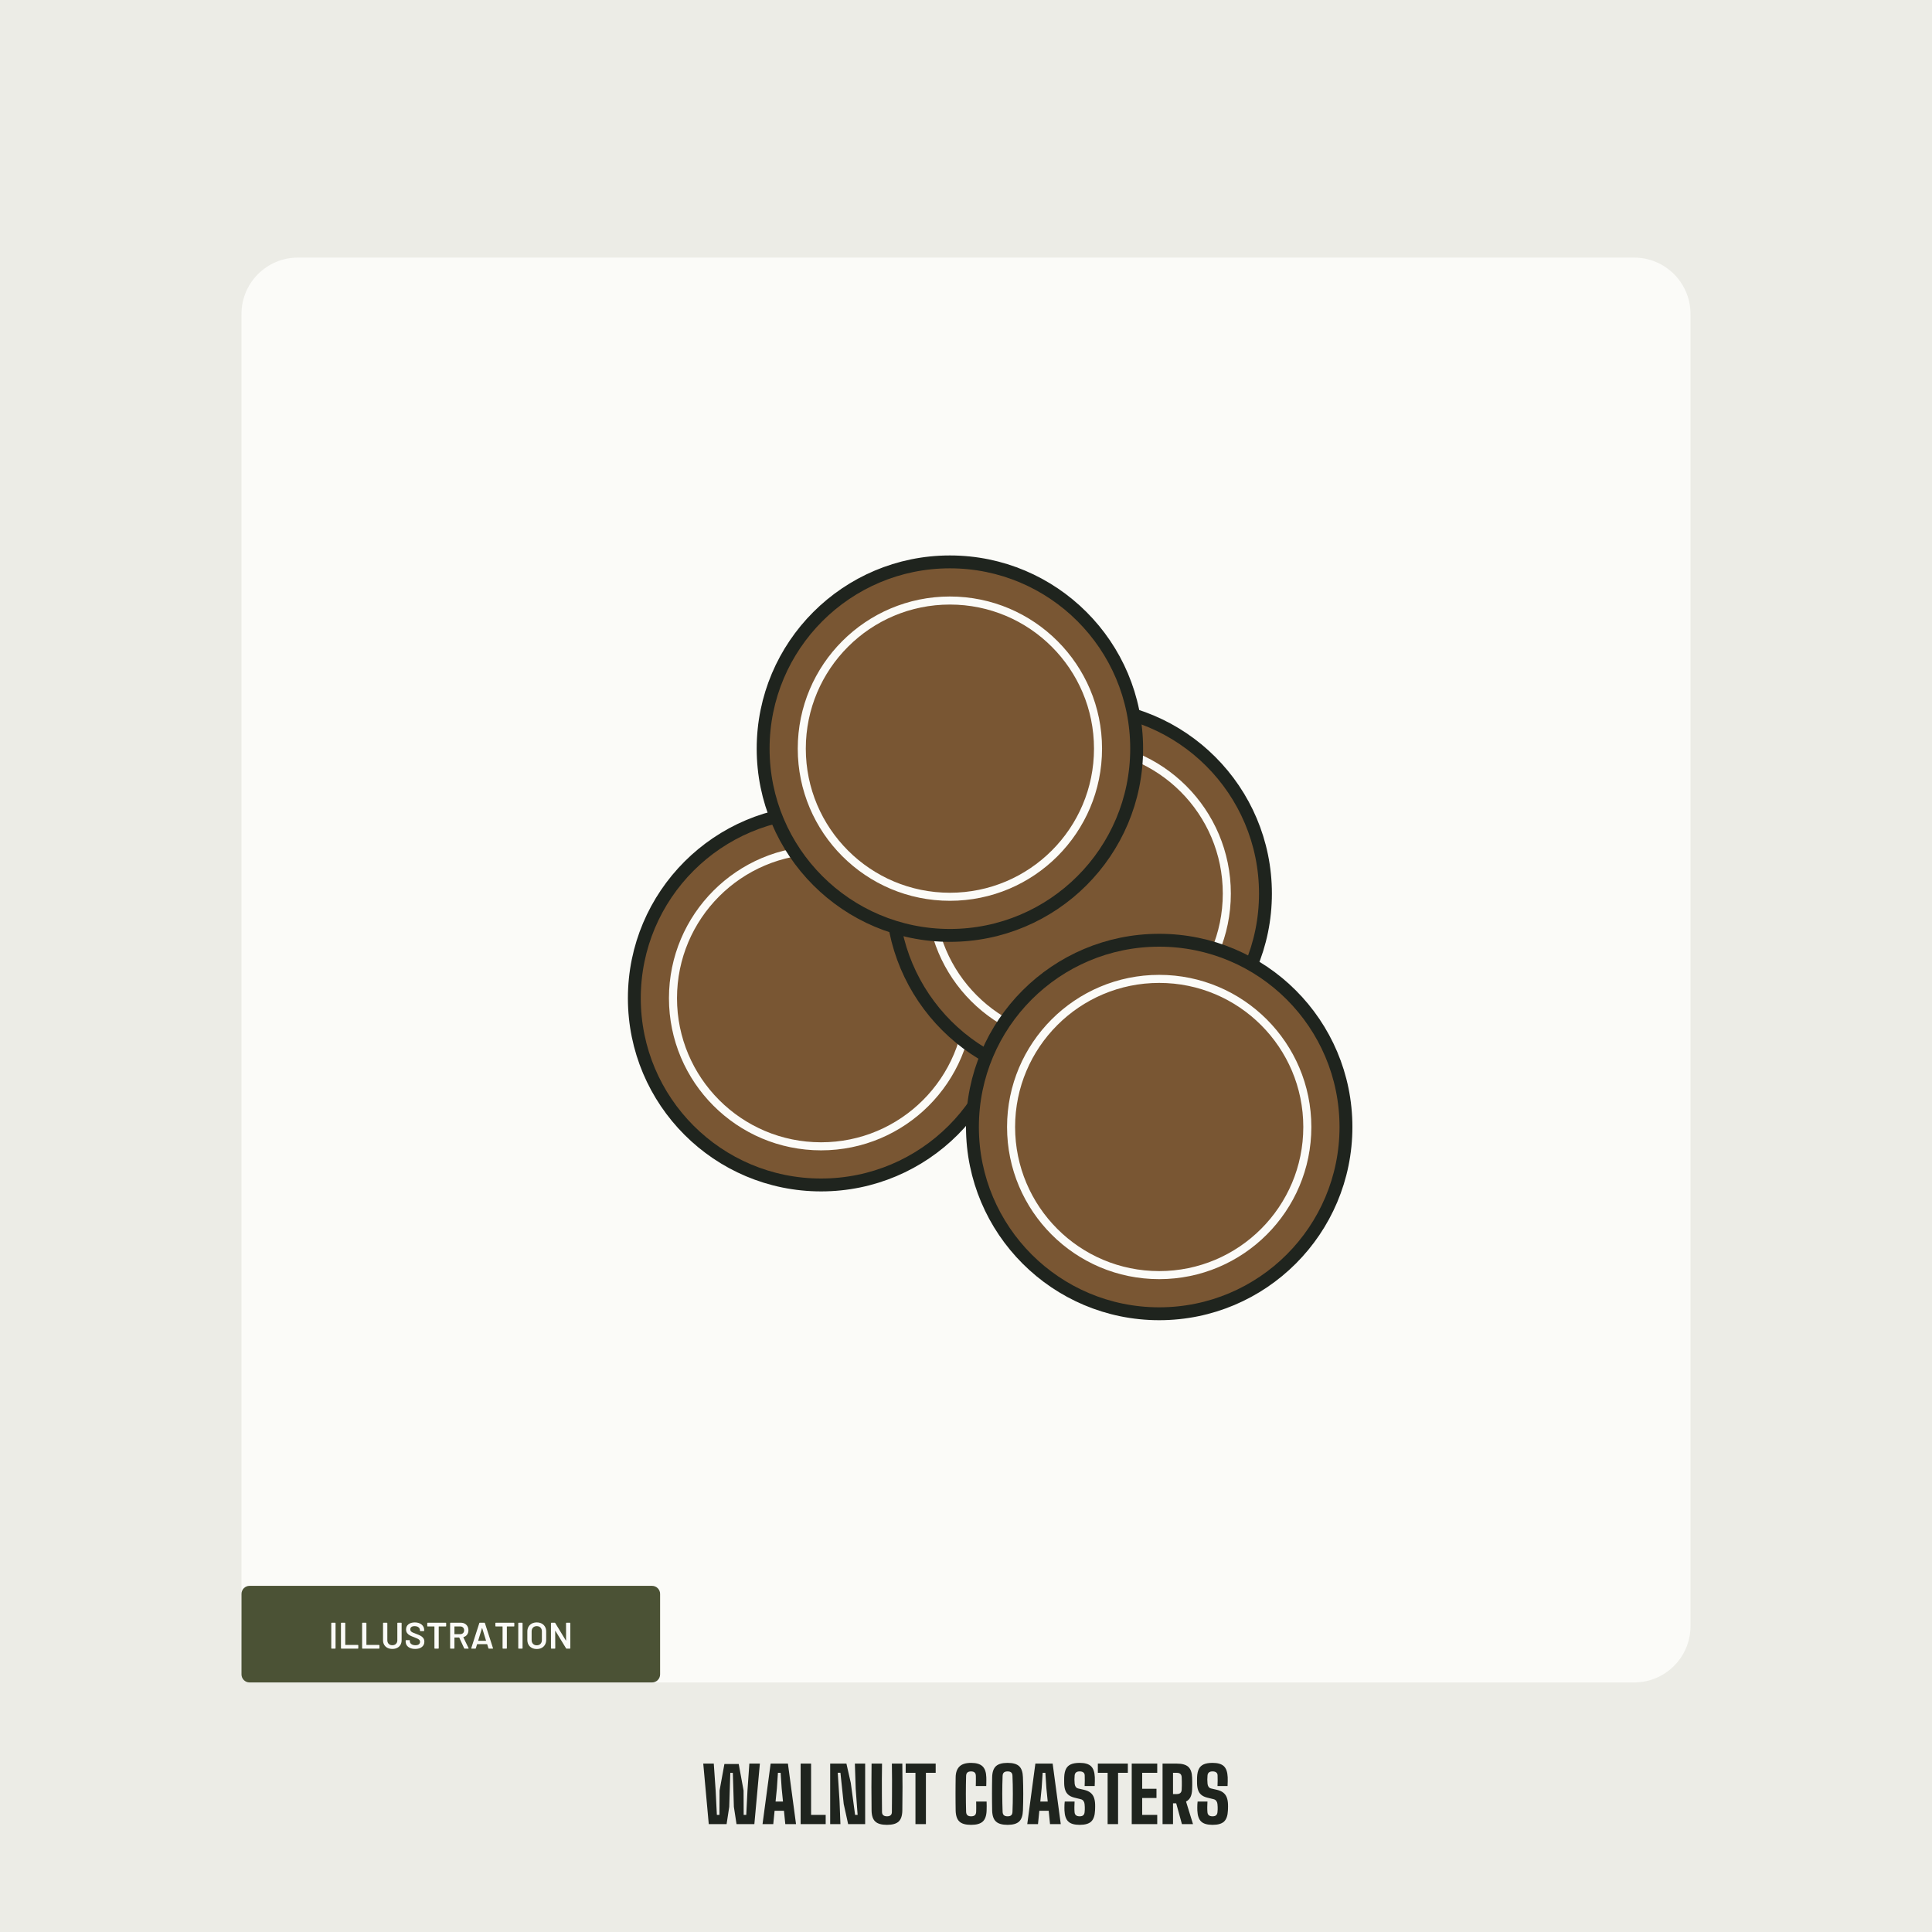
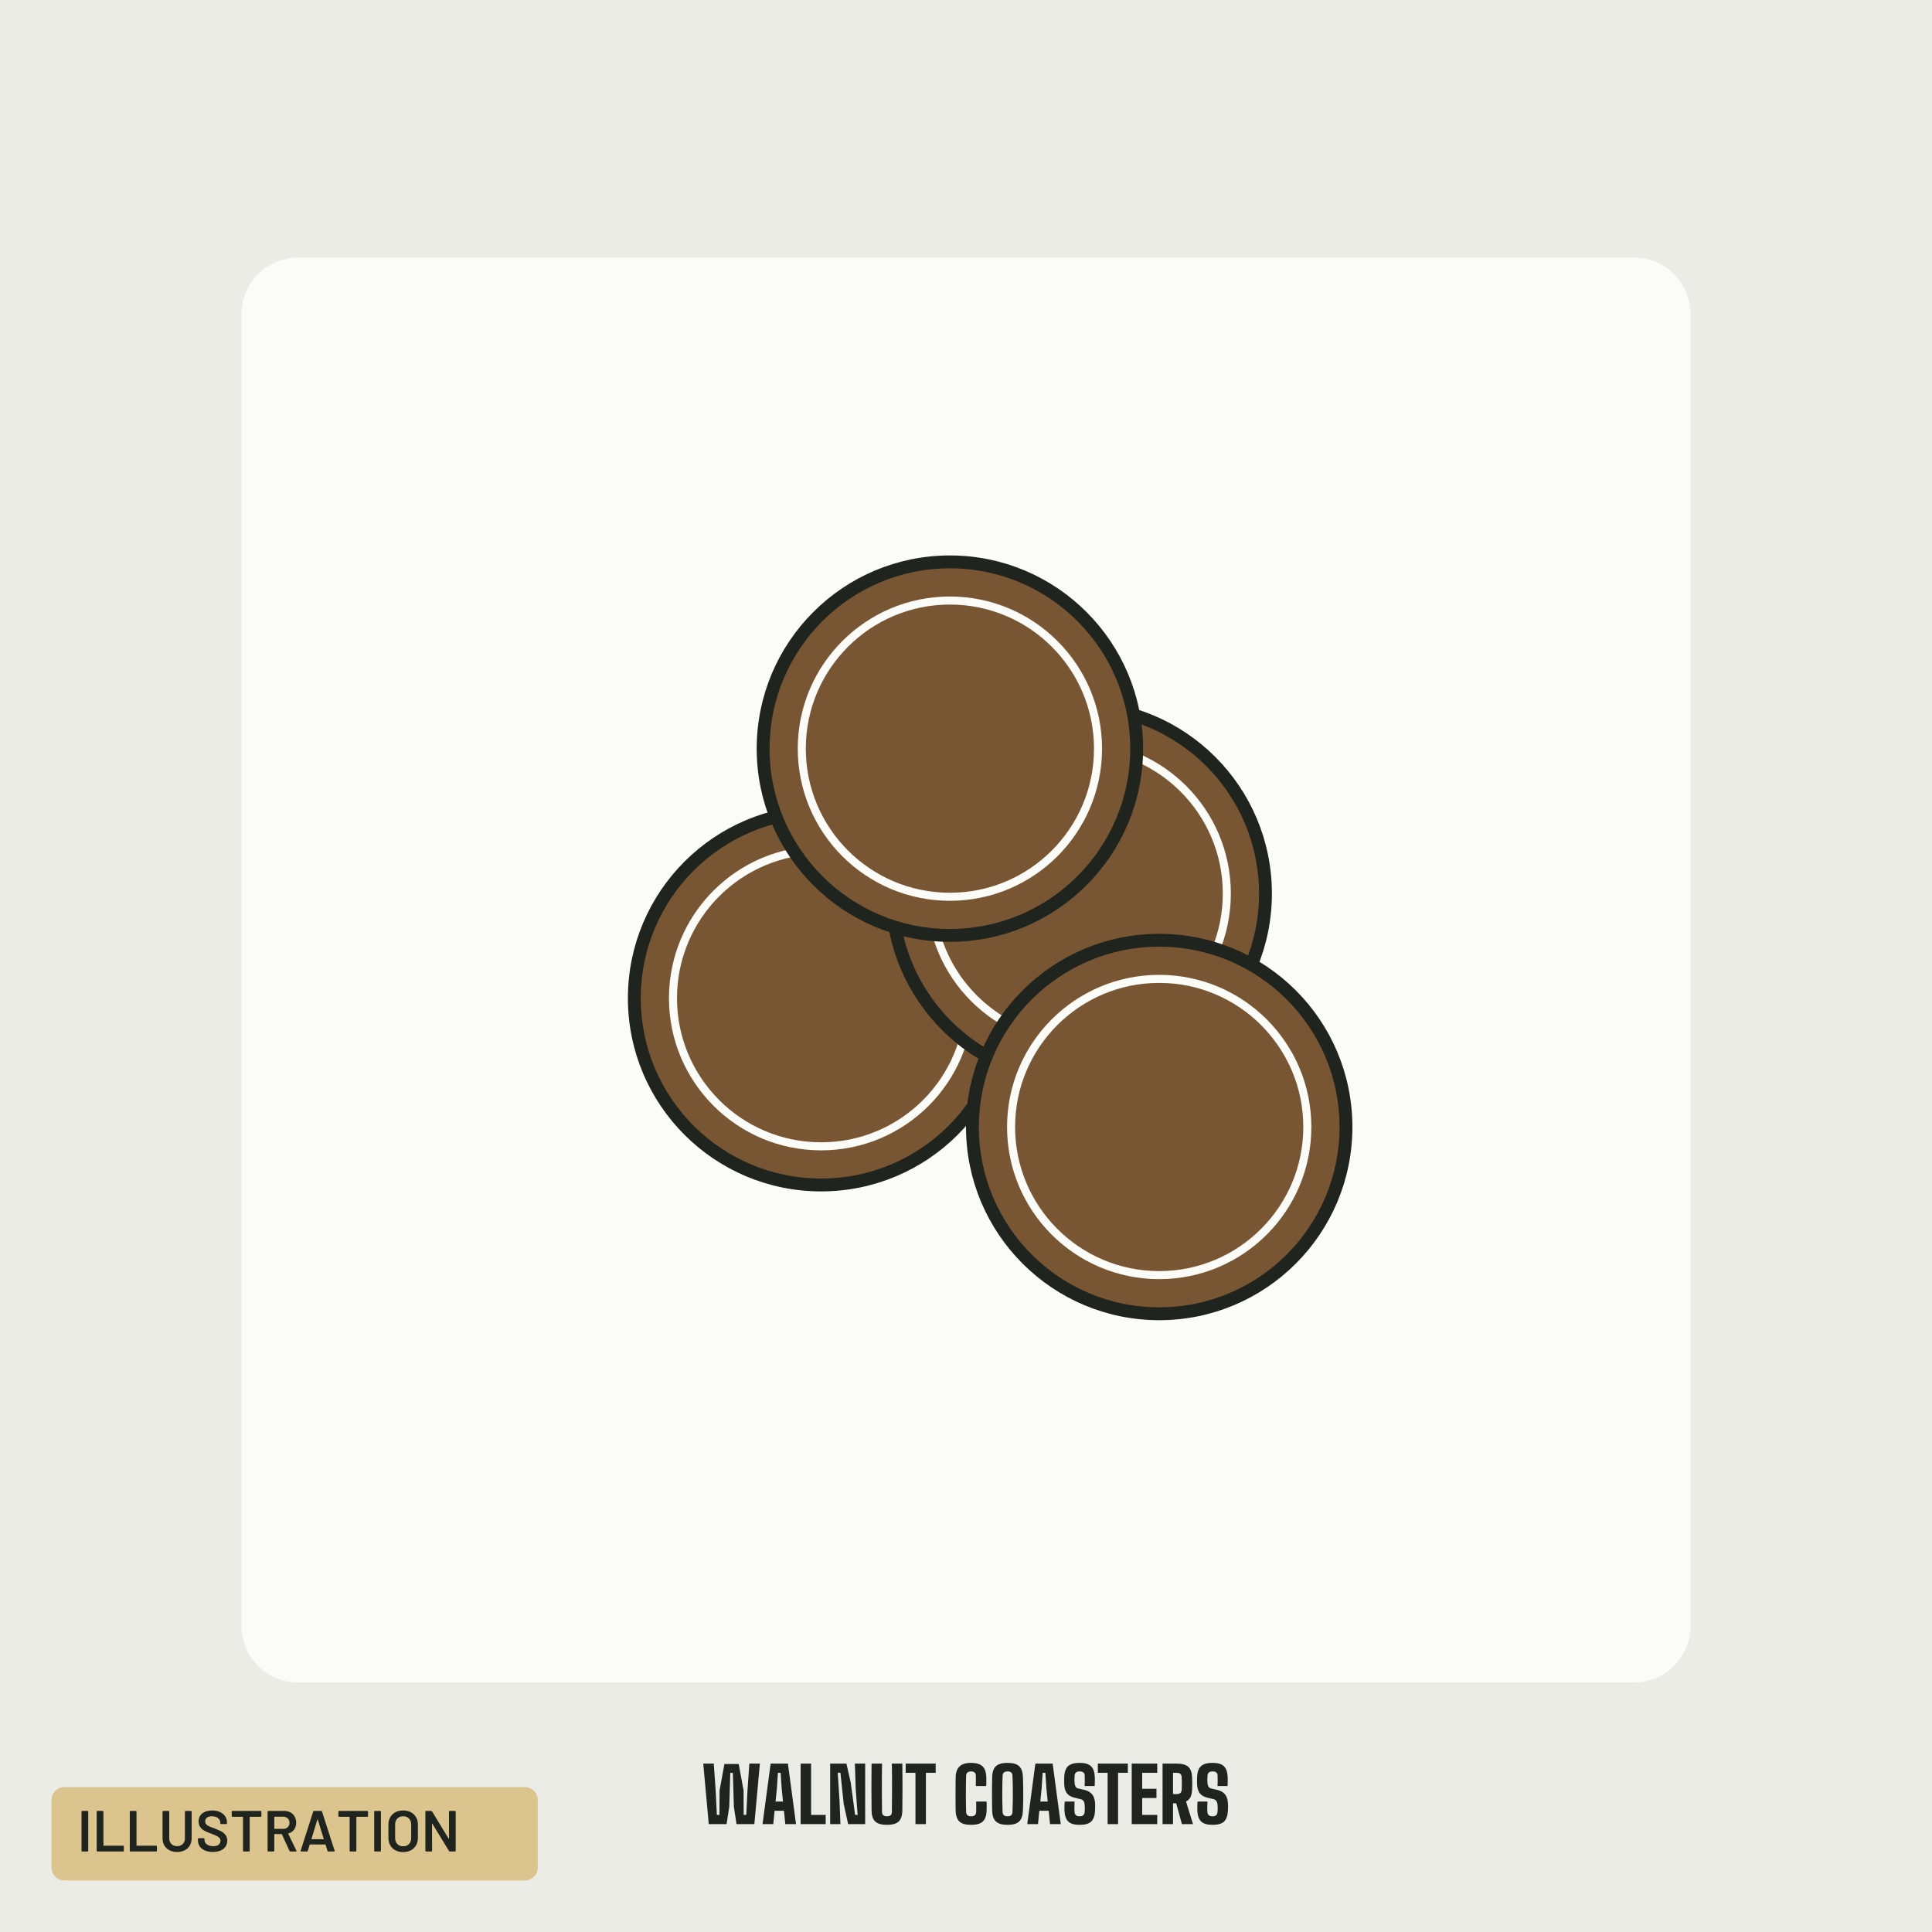
<svg xmlns="http://www.w3.org/2000/svg" viewBox="0 0 1200 1200">
  <rect x="0" y="0" width="1200" height="1200" rx="0" fill="#ECECE6" />
  <rect x="150" y="160" width="900" height="885" rx="35" fill="#FBFBF8" />
  <circle cx="510" cy="620" r="116" fill="#795633" stroke="#1F241E" stroke-width="8" />
  <circle cx="510" cy="620" r="92" fill="none" stroke="#FBFBF8" stroke-width="5" />
  <circle cx="670" cy="555" r="116" fill="#795633" stroke="#1F241E" stroke-width="8" />
  <circle cx="670" cy="555" r="92" fill="none" stroke="#FBFBF8" stroke-width="5" />
  <circle cx="590" cy="465" r="116" fill="#795633" stroke="#1F241E" stroke-width="8" />
  <circle cx="590" cy="465" r="92" fill="none" stroke="#FBFBF8" stroke-width="5" />
  <circle cx="720" cy="700" r="116" fill="#795633" stroke="#1F241E" stroke-width="8" />
  <circle cx="720" cy="700" r="92" fill="none" stroke="#FBFBF8" stroke-width="5" />
-   <rect x="150" y="985" width="260" height="60" rx="5" fill="#4B5235" />
-   <path fill="#FBFBF8" d="M205.756 1023.724V1008.176Q205.756 1008.061 205.837 1007.981Q205.917 1007.9 206.032 1007.9H208.148Q208.263 1007.9 208.344 1007.981Q208.424 1008.061 208.424 1008.176V1023.724Q208.424 1023.839 208.344 1023.919Q208.263 1024.0 208.148 1024.0H206.032Q205.917 1024.0 205.837 1023.919Q205.756 1023.839 205.756 1023.724ZM211.782 1023.724V1008.176Q211.782 1008.061 211.863 1007.981Q211.943 1007.9 212.058 1007.9H214.174Q214.289 1007.9 214.37 1007.981Q214.45 1008.061 214.45 1008.176V1021.585Q214.45 1021.7 214.565 1021.7H222.27Q222.385 1021.7 222.466 1021.781Q222.546 1021.861 222.546 1021.976V1023.724Q222.546 1023.839 222.466 1023.919Q222.385 1024.0 222.27 1024.0H212.058Q211.943 1024.0 211.863 1023.919Q211.782 1023.839 211.782 1023.724ZM224.915 1023.724V1008.176Q224.915 1008.061 224.996 1007.981Q225.076 1007.9 225.191 1007.9H227.307Q227.422 1007.9 227.503 1007.981Q227.583 1008.061 227.583 1008.176V1021.585Q227.583 1021.7 227.698 1021.7H235.403Q235.518 1021.7 235.599 1021.781Q235.679 1021.861 235.679 1021.976V1023.724Q235.679 1023.839 235.599 1023.919Q235.518 1024.0 235.403 1024.0H225.191Q225.076 1024.0 224.996 1023.919Q224.915 1023.839 224.915 1023.724ZM237.91 1018.779V1008.176Q237.91 1008.061 237.991 1007.981Q238.071 1007.9 238.186 1007.9H240.302Q240.417 1007.9 240.498 1007.981Q240.578 1008.061 240.578 1008.176V1018.825Q240.578 1020.182 241.429 1021.033Q242.28 1021.884 243.683 1021.884Q245.086 1021.884 245.937 1021.033Q246.788 1020.182 246.788 1018.825V1008.176Q246.788 1008.061 246.869 1007.981Q246.949 1007.9 247.064 1007.9H249.18Q249.295 1007.9 249.376 1007.981Q249.456 1008.061 249.456 1008.176V1018.779Q249.456 1020.389 248.743 1021.62Q248.03 1022.85 246.719 1023.517Q245.408 1024.184 243.683 1024.184Q241.981 1024.184 240.67 1023.517Q239.359 1022.85 238.635 1021.62Q237.91 1020.389 237.91 1018.779ZM251.963 1019.561V1018.986Q251.963 1018.871 252.044 1018.791Q252.124 1018.71 252.239 1018.71H254.286Q254.401 1018.71 254.482 1018.791Q254.562 1018.871 254.562 1018.986V1019.423Q254.562 1020.481 255.505 1021.183Q256.448 1021.884 258.081 1021.884Q259.484 1021.884 260.197 1021.286Q260.91 1020.688 260.91 1019.745Q260.91 1019.101 260.519 1018.652Q260.128 1018.204 259.404 1017.836Q258.679 1017.468 257.23 1016.916Q255.597 1016.318 254.585 1015.789Q253.573 1015.26 252.894 1014.351Q252.216 1013.443 252.216 1012.086Q252.216 1010.062 253.688 1008.889Q255.16 1007.716 257.621 1007.716Q259.346 1007.716 260.668 1008.314Q261.991 1008.912 262.727 1009.982Q263.463 1011.051 263.463 1012.454V1012.845Q263.463 1012.96 263.383 1013.041Q263.302 1013.121 263.187 1013.121H261.117Q261.002 1013.121 260.922 1013.041Q260.841 1012.96 260.841 1012.845V1012.592Q260.841 1011.511 259.956 1010.764Q259.07 1010.016 257.506 1010.016Q256.241 1010.016 255.54 1010.545Q254.838 1011.074 254.838 1012.04Q254.838 1012.73 255.206 1013.167Q255.574 1013.604 256.31 1013.961Q257.046 1014.317 258.587 1014.869Q260.22 1015.49 261.197 1015.996Q262.175 1016.502 262.877 1017.41Q263.578 1018.319 263.578 1019.676Q263.578 1021.746 262.048 1022.965Q260.519 1024.184 257.874 1024.184Q256.08 1024.184 254.746 1023.609Q253.412 1023.034 252.688 1021.999Q251.963 1020.964 251.963 1019.561ZM277.125 1008.176V1009.947Q277.125 1010.062 277.045 1010.142Q276.964 1010.223 276.849 1010.223H272.617Q272.502 1010.223 272.502 1010.338V1023.724Q272.502 1023.839 272.422 1023.919Q272.341 1024.0 272.226 1024.0H270.11Q269.995 1024.0 269.915 1023.919Q269.834 1023.839 269.834 1023.724V1010.338Q269.834 1010.223 269.719 1010.223H265.648Q265.533 1010.223 265.452 1010.142Q265.372 1010.062 265.372 1009.947V1008.176Q265.372 1008.061 265.452 1007.981Q265.533 1007.9 265.648 1007.9H276.849Q276.964 1007.9 277.045 1007.981Q277.125 1008.061 277.125 1008.176ZM288.303 1023.793 285.267 1017.169Q285.221 1017.077 285.129 1017.077H282.369Q282.254 1017.077 282.254 1017.192V1023.724Q282.254 1023.839 282.173 1023.919Q282.093 1024.0 281.978 1024.0H279.862Q279.747 1024.0 279.667 1023.919Q279.586 1023.839 279.586 1023.724V1008.176Q279.586 1008.061 279.667 1007.981Q279.747 1007.9 279.862 1007.9H286.187Q287.59 1007.9 288.671 1008.486Q289.752 1009.073 290.35 1010.142Q290.948 1011.212 290.948 1012.592Q290.948 1014.179 290.132 1015.294Q289.315 1016.41 287.866 1016.847Q287.82 1016.847 287.797 1016.893Q287.774 1016.939 287.797 1016.985L291.04 1023.678Q291.086 1023.77 291.086 1023.816Q291.086 1024.0 290.833 1024.0H288.625Q288.395 1024.0 288.303 1023.793ZM282.254 1010.315V1014.892Q282.254 1015.007 282.369 1015.007H285.819Q286.923 1015.007 287.602 1014.351Q288.28 1013.696 288.28 1012.615Q288.28 1011.534 287.602 1010.867Q286.923 1010.2 285.819 1010.2H282.369Q282.254 1010.2 282.254 1010.315ZM303.368 1023.77 302.609 1021.309Q302.563 1021.217 302.494 1021.217H296.422Q296.353 1021.217 296.307 1021.309L295.548 1023.77Q295.479 1024.0 295.249 1024.0H292.949Q292.811 1024.0 292.742 1023.919Q292.673 1023.839 292.719 1023.678L297.71 1008.13Q297.779 1007.9 298.009 1007.9H300.884Q301.114 1007.9 301.183 1008.13L306.197 1023.678Q306.22 1023.724 306.22 1023.793Q306.22 1024.0 305.967 1024.0H303.667Q303.437 1024.0 303.368 1023.77ZM297.112 1019.124H301.781Q301.919 1019.124 301.873 1018.986L299.504 1011.281Q299.481 1011.189 299.435 1011.189Q299.389 1011.189 299.366 1011.281L297.02 1018.986Q296.997 1019.124 297.112 1019.124ZM319.445 1008.176V1009.947Q319.445 1010.062 319.365 1010.142Q319.284 1010.223 319.169 1010.223H314.937Q314.822 1010.223 314.822 1010.338V1023.724Q314.822 1023.839 314.741 1023.919Q314.661 1024.0 314.546 1024.0H312.43Q312.315 1024.0 312.235 1023.919Q312.154 1023.839 312.154 1023.724V1010.338Q312.154 1010.223 312.039 1010.223H307.968Q307.853 1010.223 307.773 1010.142Q307.692 1010.062 307.692 1009.947V1008.176Q307.692 1008.061 307.773 1007.981Q307.853 1007.9 307.968 1007.9H319.169Q319.284 1007.9 319.365 1007.981Q319.445 1008.061 319.445 1008.176ZM321.906 1023.724V1008.176Q321.906 1008.061 321.986 1007.981Q322.067 1007.9 322.182 1007.9H324.298Q324.413 1007.9 324.494 1007.981Q324.574 1008.061 324.574 1008.176V1023.724Q324.574 1023.839 324.494 1023.919Q324.413 1024.0 324.298 1024.0H322.182Q322.067 1024.0 321.986 1023.919Q321.906 1023.839 321.906 1023.724ZM327.541 1018.572V1013.328Q327.541 1011.672 328.277 1010.396Q329.013 1009.119 330.336 1008.418Q331.658 1007.716 333.383 1007.716Q335.131 1007.716 336.454 1008.418Q337.776 1009.119 338.512 1010.396Q339.248 1011.672 339.248 1013.328V1018.572Q339.248 1020.251 338.512 1021.539Q337.776 1022.827 336.454 1023.529Q335.131 1024.23 333.383 1024.23Q331.658 1024.23 330.324 1023.529Q328.99 1022.827 328.266 1021.539Q327.541 1020.251 327.541 1018.572ZM336.58 1018.664V1013.305Q336.58 1011.81 335.706 1010.913Q334.832 1010.016 333.383 1010.016Q331.957 1010.016 331.083 1010.913Q330.209 1011.81 330.209 1013.305V1018.664Q330.209 1020.136 331.083 1021.033Q331.957 1021.93 333.383 1021.93Q334.832 1021.93 335.706 1021.033Q336.58 1020.136 336.58 1018.664ZM351.852 1007.9H353.968Q354.083 1007.9 354.164 1007.981Q354.244 1008.061 354.244 1008.176V1023.724Q354.244 1023.839 354.164 1023.919Q354.083 1024.0 353.968 1024.0H351.921Q351.691 1024.0 351.599 1023.816L344.975 1012.96Q344.929 1012.891 344.883 1012.902Q344.837 1012.914 344.837 1013.006L344.883 1023.724Q344.883 1023.839 344.803 1023.919Q344.722 1024.0 344.607 1024.0H342.491Q342.376 1024.0 342.296 1023.919Q342.215 1023.839 342.215 1023.724V1008.176Q342.215 1008.061 342.296 1007.981Q342.376 1007.9 342.491 1007.9H344.538Q344.768 1007.9 344.86 1008.084L351.461 1018.94Q351.507 1019.009 351.553 1018.997Q351.599 1018.986 351.599 1018.894L351.576 1008.176Q351.576 1008.061 351.657 1007.981Q351.737 1007.9 351.852 1007.9Z" />
  <path fill="#1F241E" d="M440.225 1133.0 436.805 1095.4H443.343L444.504 1112.14L445.256 1127.272H446.86L446.932 1112.14L449.946 1095.635H458.829L461.846 1112.14L461.91 1127.272H463.514L464.271 1112.14L465.438 1095.4H471.971L468.545 1133.0H457.47L455.822 1122.24L455.175 1101.15H453.6L452.947 1122.24L451.299 1133.0ZM473.621 1133.0 478.658 1095.4H489.391L494.427 1133.0H487.762L486.937 1124.707H481.111L480.287 1133.0ZM481.717 1118.98H486.332L485.503 1110.692L484.866 1101.127H483.185L482.548 1110.695ZM497.286 1133.0V1095.4H503.78V1127.273H512.849V1133.0ZM515.639 1133.0V1095.4H525.726L528.436 1107.373L531.11 1127.272H532.687L531.491 1111.096L530.982 1095.4H537.37V1133.0H526.796L524.052 1120.51L522.012 1101.085H520.347L521.455 1118.626L522.007 1133.0ZM550.921 1133.449Q545.832 1133.449 543.624 1131.374Q541.416 1129.299 541.348 1124.488Q541.254 1117.263 541.254 1109.934Q541.254 1102.604 541.348 1095.4H547.843Q547.755 1100.209 547.741 1105.331Q547.726 1110.453 547.759 1115.573Q547.792 1120.693 547.837 1125.505Q547.837 1126.787 548.627 1127.463Q549.417 1128.14 550.921 1128.14Q552.429 1128.14 553.193 1127.463Q553.957 1126.787 553.957 1125.505Q554.003 1120.693 554.037 1115.573Q554.071 1110.453 554.059 1105.331Q554.048 1100.209 553.957 1095.4H560.452Q560.566 1102.604 560.567 1109.934Q560.568 1117.263 560.452 1124.488Q560.387 1129.299 558.188 1131.374Q555.988 1133.449 550.921 1133.449ZM568.605 1133.0V1101.127H562.536V1095.4H581.167V1101.127H575.1V1133.0ZM603.149 1133.452Q598.071 1133.452 595.877 1131.375Q593.683 1129.298 593.575 1124.478Q593.538 1122.08 593.515 1119.474Q593.491 1116.869 593.491 1114.192Q593.491 1111.515 593.515 1108.895Q593.538 1106.275 593.575 1103.846Q593.642 1099.517 595.919 1097.237Q598.196 1094.957 603.145 1094.957Q608.011 1094.957 610.244 1097.07Q612.477 1099.182 612.615 1103.887Q612.641 1104.7 612.641 1105.658Q612.642 1106.617 612.619 1107.574Q612.597 1108.531 612.571 1109.345H606.076Q606.101 1108.42 606.123 1107.307Q606.145 1106.194 606.145 1105.078Q606.145 1103.962 606.12 1103.041Q606.094 1101.608 605.359 1100.934Q604.624 1100.26 603.145 1100.26Q601.626 1100.26 600.871 1100.934Q600.116 1101.608 600.069 1103.041Q599.986 1105.715 599.951 1108.532Q599.915 1111.349 599.915 1114.202Q599.915 1117.055 599.951 1119.858Q599.986 1122.661 600.069 1125.325Q600.116 1126.775 600.873 1127.462Q601.629 1128.149 603.149 1128.149Q604.733 1128.149 605.499 1127.462Q606.266 1126.775 606.308 1125.325Q606.341 1124.369 606.351 1123.287Q606.362 1122.206 606.348 1121.101Q606.335 1119.995 606.302 1118.982H612.797Q612.848 1120.257 612.85 1121.747Q612.852 1123.237 612.803 1124.478Q612.665 1129.298 610.427 1131.375Q608.19 1133.452 603.149 1133.452ZM625.824 1133.449Q620.81 1133.449 618.58 1131.37Q616.351 1129.291 616.243 1124.469Q616.194 1121.873 616.169 1119.306Q616.145 1116.739 616.145 1114.174Q616.145 1111.609 616.169 1109.041Q616.194 1106.474 616.243 1103.893Q616.351 1099.088 618.58 1097.02Q620.81 1094.951 625.824 1094.951Q630.817 1094.951 633.017 1097.02Q635.216 1099.088 635.365 1103.893Q635.462 1106.506 635.507 1109.075Q635.553 1111.644 635.553 1114.206Q635.553 1116.768 635.507 1119.325Q635.462 1121.881 635.365 1124.469Q635.216 1129.291 633.017 1131.37Q630.817 1133.449 625.824 1133.449ZM625.824 1128.143Q627.389 1128.143 628.118 1127.458Q628.847 1126.773 628.87 1125.315Q628.984 1122.683 629.039 1119.867Q629.093 1117.052 629.093 1114.172Q629.093 1111.292 629.038 1108.476Q628.983 1105.66 628.87 1103.047Q628.847 1101.608 628.106 1100.931Q627.365 1100.254 625.824 1100.254Q624.295 1100.254 623.539 1100.931Q622.784 1101.608 622.737 1103.047Q622.635 1105.655 622.578 1108.469Q622.522 1111.282 622.523 1114.162Q622.524 1117.042 622.58 1119.86Q622.637 1122.678 622.737 1125.315Q622.784 1126.773 623.539 1127.458Q624.295 1128.143 625.824 1128.143ZM638.05 1133.0 643.087 1095.4H653.821L658.857 1133.0H652.191L651.366 1124.707H645.541L644.717 1133.0ZM646.147 1118.98H650.762L649.932 1110.692L649.295 1101.127H647.615L646.978 1110.695ZM670.619 1133.449Q665.667 1133.449 663.51 1131.37Q661.354 1129.292 661.155 1124.472Q661.131 1123.621 661.13 1122.674Q661.128 1121.727 661.172 1120.778Q661.216 1119.829 661.324 1118.976H667.438Q667.344 1120.746 667.323 1122.466Q667.302 1124.186 667.438 1125.661Q667.55 1126.878 668.33 1127.511Q669.109 1128.143 670.616 1128.143Q672.07 1128.143 672.795 1127.511Q673.521 1126.878 673.656 1125.661Q673.748 1124.801 673.781 1123.967Q673.813 1123.134 673.778 1122.294Q673.744 1121.455 673.656 1120.583Q673.568 1119.472 672.967 1118.622Q672.365 1117.773 671.189 1117.491L667.374 1116.559Q665.011 1115.974 663.641 1114.826Q662.27 1113.679 661.663 1111.947Q661.055 1110.216 660.985 1107.882Q660.961 1106.775 660.964 1105.824Q660.967 1104.872 660.991 1103.878Q661.12 1100.686 662.105 1098.722Q663.091 1096.758 665.161 1095.855Q667.232 1094.951 670.616 1094.951Q675.459 1094.951 677.636 1097.018Q679.813 1099.084 680.01 1103.884Q680.057 1104.948 680.024 1106.462Q679.992 1107.977 679.925 1109.339H673.685Q673.755 1107.66 673.777 1106.003Q673.799 1104.346 673.729 1102.695Q673.699 1101.499 672.887 1100.876Q672.074 1100.254 670.61 1100.254Q669.133 1100.254 668.377 1100.876Q667.62 1101.499 667.485 1102.695Q667.351 1103.985 667.352 1105.287Q667.354 1106.59 667.485 1107.882Q667.594 1108.992 668.123 1109.807Q668.653 1110.623 669.876 1110.904L673.23 1111.667Q675.772 1112.251 677.265 1113.44Q678.758 1114.628 679.432 1116.413Q680.105 1118.199 680.195 1120.583Q680.221 1121.232 680.221 1121.887Q680.221 1122.542 680.199 1123.192Q680.177 1123.841 680.151 1124.472Q679.953 1129.292 677.779 1131.37Q675.604 1133.449 670.619 1133.449ZM687.962 1133.0V1101.127H681.893V1095.4H700.524V1101.127H694.456V1133.0ZM702.934 1133.0V1095.4H718.78V1101.127H709.429V1111.039H718.31V1116.765H709.429V1127.273H718.78V1133.0ZM722.087 1133.0V1095.4H730.896Q735.868 1095.4 738.08 1097.419Q740.292 1099.438 740.45 1104.1Q740.503 1105.542 740.516 1106.659Q740.529 1107.775 740.516 1108.874Q740.503 1109.972 740.45 1111.358Q740.357 1114.289 739.459 1116.148Q738.56 1118.007 736.674 1118.974L740.999 1133.0H734.113L730.559 1120.057H728.581V1133.0ZM728.581 1114.33H730.891Q732.395 1114.33 733.14 1113.648Q733.886 1112.966 733.955 1111.697Q734.026 1110.422 734.05 1109.075Q734.074 1107.727 734.051 1106.381Q734.028 1105.035 733.955 1103.761Q733.885 1102.47 733.14 1101.798Q732.396 1101.127 730.896 1101.127H728.581ZM753.151 1133.449Q748.199 1133.449 746.042 1131.37Q743.886 1129.292 743.687 1124.472Q743.663 1123.621 743.662 1122.674Q743.66 1121.727 743.704 1120.778Q743.748 1119.829 743.856 1118.976H749.97Q749.876 1120.746 749.855 1122.466Q749.834 1124.186 749.97 1125.661Q750.082 1126.878 750.862 1127.511Q751.641 1128.143 753.148 1128.143Q754.602 1128.143 755.327 1127.511Q756.053 1126.878 756.188 1125.661Q756.28 1124.801 756.313 1123.967Q756.345 1123.134 756.31 1122.294Q756.276 1121.455 756.188 1120.583Q756.1 1119.472 755.499 1118.622Q754.897 1117.773 753.721 1117.491L749.906 1116.559Q747.543 1115.974 746.173 1114.826Q744.802 1113.679 744.195 1111.947Q743.587 1110.216 743.517 1107.882Q743.493 1106.775 743.496 1105.824Q743.499 1104.872 743.523 1103.878Q743.652 1100.686 744.637 1098.722Q745.623 1096.758 747.693 1095.855Q749.764 1094.951 753.148 1094.951Q757.991 1094.951 760.168 1097.018Q762.345 1099.084 762.542 1103.884Q762.589 1104.948 762.556 1106.462Q762.524 1107.977 762.457 1109.339H756.217Q756.287 1107.66 756.309 1106.003Q756.331 1104.346 756.261 1102.695Q756.231 1101.499 755.419 1100.876Q754.606 1100.254 753.142 1100.254Q751.665 1100.254 750.909 1100.876Q750.152 1101.499 750.017 1102.695Q749.883 1103.985 749.884 1105.287Q749.886 1106.59 750.017 1107.882Q750.126 1108.992 750.655 1109.807Q751.185 1110.623 752.408 1110.904L755.762 1111.667Q758.304 1112.251 759.797 1113.44Q761.29 1114.628 761.964 1116.413Q762.637 1118.199 762.727 1120.583Q762.753 1121.232 762.753 1121.887Q762.753 1122.542 762.731 1123.192Q762.709 1123.841 762.683 1124.472Q762.485 1129.292 760.311 1131.37Q758.136 1133.449 753.151 1133.449Z" />
+   <rect x="32" y="1110" width="302" height="58" rx="8" fill="#DCC48E" />
+   <path fill="#1F241E" d="M50.628 1149.568V1125.232Q50.628 1125.052 50.754 1124.926Q50.88 1124.8 51.06 1124.8H54.372Q54.552 1124.8 54.678 1124.926Q54.804 1125.052 54.804 1125.232V1149.568Q54.804 1149.748 54.678 1149.874Q54.552 1150.0 54.372 1150.0H51.06Q50.88 1150.0 50.754 1149.874Q50.628 1149.748 50.628 1149.568ZM60.06 1149.568V1125.232Q60.06 1125.052 60.186 1124.926Q60.312 1124.8 60.492 1124.8H63.804Q63.984 1124.8 64.11 1124.926Q64.236 1125.052 64.236 1125.232V1146.22Q64.236 1146.4 64.416 1146.4H76.476Q76.656 1146.4 76.782 1146.526Q76.908 1146.652 76.908 1146.832V1149.568Q76.908 1149.748 76.782 1149.874Q76.656 1150.0 76.476 1150.0H60.492Q60.312 1150.0 60.186 1149.874Q60.06 1149.748 60.06 1149.568ZM80.616 1149.568V1125.232Q80.616 1125.052 80.742 1124.926Q80.868 1124.8 81.048 1124.8H84.36Q84.54 1124.8 84.666 1124.926Q84.792 1125.052 84.792 1125.232V1146.22Q84.792 1146.4 84.972 1146.4H97.032Q97.212 1146.4 97.338 1146.526Q97.464 1146.652 97.464 1146.832V1149.568Q97.464 1149.748 97.338 1149.874Q97.212 1150.0 97.032 1150.0H81.048Q80.868 1150.0 80.742 1149.874Q80.616 1149.748 80.616 1149.568ZM100.956 1141.828V1125.232Q100.956 1125.052 101.082 1124.926Q101.208 1124.8 101.388 1124.8H104.7Q104.88 1124.8 105.006 1124.926Q105.132 1125.052 105.132 1125.232V1141.9Q105.132 1144.024 106.464 1145.356Q107.796 1146.688 109.992 1146.688Q112.188 1146.688 113.52 1145.356Q114.852 1144.024 114.852 1141.9V1125.232Q114.852 1125.052 114.978 1124.926Q115.104 1124.8 115.284 1124.8H118.596Q118.776 1124.8 118.902 1124.926Q119.028 1125.052 119.028 1125.232V1141.828Q119.028 1144.348 117.912 1146.274Q116.796 1148.2 114.744 1149.244Q112.692 1150.288 109.992 1150.288Q107.328 1150.288 105.276 1149.244Q103.224 1148.2 102.09 1146.274Q100.956 1144.348 100.956 1141.828ZM122.952 1143.052V1142.152Q122.952 1141.972 123.078 1141.846Q123.204 1141.72 123.384 1141.72H126.588Q126.768 1141.72 126.894 1141.846Q127.02 1141.972 127.02 1142.152V1142.836Q127.02 1144.492 128.496 1145.59Q129.972 1146.688 132.528 1146.688Q134.724 1146.688 135.84 1145.752Q136.956 1144.816 136.956 1143.34Q136.956 1142.332 136.344 1141.63Q135.732 1140.928 134.598 1140.352Q133.464 1139.776 131.196 1138.912Q128.64 1137.976 127.056 1137.148Q125.472 1136.32 124.41 1134.898Q123.348 1133.476 123.348 1131.352Q123.348 1128.184 125.652 1126.348Q127.956 1124.512 131.808 1124.512Q134.508 1124.512 136.578 1125.448Q138.648 1126.384 139.8 1128.058Q140.952 1129.732 140.952 1131.928V1132.54Q140.952 1132.72 140.826 1132.846Q140.7 1132.972 140.52 1132.972H137.28Q137.1 1132.972 136.974 1132.846Q136.848 1132.72 136.848 1132.54V1132.144Q136.848 1130.452 135.462 1129.282Q134.076 1128.112 131.628 1128.112Q129.648 1128.112 128.55 1128.94Q127.452 1129.768 127.452 1131.28Q127.452 1132.36 128.028 1133.044Q128.604 1133.728 129.756 1134.286Q130.908 1134.844 133.32 1135.708Q135.876 1136.68 137.406 1137.472Q138.936 1138.264 140.034 1139.686Q141.132 1141.108 141.132 1143.232Q141.132 1146.472 138.738 1148.38Q136.344 1150.288 132.204 1150.288Q129.396 1150.288 127.308 1149.388Q125.22 1148.488 124.086 1146.868Q122.952 1145.248 122.952 1143.052ZM162.336 1125.232V1128.004Q162.336 1128.184 162.21 1128.31Q162.084 1128.436 161.904 1128.436H155.28Q155.1 1128.436 155.1 1128.616V1149.568Q155.1 1149.748 154.974 1149.874Q154.848 1150.0 154.668 1150.0H151.356Q151.176 1150.0 151.05 1149.874Q150.924 1149.748 150.924 1149.568V1128.616Q150.924 1128.436 150.744 1128.436H144.372Q144.192 1128.436 144.066 1128.31Q143.94 1128.184 143.94 1128.004V1125.232Q143.94 1125.052 144.066 1124.926Q144.192 1124.8 144.372 1124.8H161.904Q162.084 1124.8 162.21 1124.926Q162.336 1125.052 162.336 1125.232ZM179.832 1149.676 175.08 1139.308Q175.008 1139.164 174.864 1139.164H170.544Q170.364 1139.164 170.364 1139.344V1149.568Q170.364 1149.748 170.238 1149.874Q170.112 1150.0 169.932 1150.0H166.62Q166.44 1150.0 166.314 1149.874Q166.188 1149.748 166.188 1149.568V1125.232Q166.188 1125.052 166.314 1124.926Q166.44 1124.8 166.62 1124.8H176.52Q178.716 1124.8 180.408 1125.718Q182.1 1126.636 183.036 1128.31Q183.972 1129.984 183.972 1132.144Q183.972 1134.628 182.694 1136.374Q181.416 1138.12 179.148 1138.804Q179.076 1138.804 179.04 1138.876Q179.004 1138.948 179.04 1139.02L184.116 1149.496Q184.188 1149.64 184.188 1149.712Q184.188 1150.0 183.792 1150.0H180.336Q179.976 1150.0 179.832 1149.676ZM170.364 1128.58V1135.744Q170.364 1135.924 170.544 1135.924H175.944Q177.672 1135.924 178.734 1134.898Q179.796 1133.872 179.796 1132.18Q179.796 1130.488 178.734 1129.444Q177.672 1128.4 175.944 1128.4H170.544Q170.364 1128.4 170.364 1128.58ZM203.412 1149.64 202.224 1145.788Q202.152 1145.644 202.044 1145.644H192.54Q192.432 1145.644 192.36 1145.788L191.172 1149.64Q191.064 1150.0 190.704 1150.0H187.104Q186.888 1150.0 186.78 1149.874Q186.672 1149.748 186.744 1149.496L194.556 1125.16Q194.664 1124.8 195.024 1124.8H199.524Q199.884 1124.8 199.992 1125.16L207.84 1149.496Q207.876 1149.568 207.876 1149.676Q207.876 1150.0 207.48 1150.0H203.88Q203.52 1150.0 203.412 1149.64ZM193.62 1142.368H200.928Q201.144 1142.368 201.072 1142.152L197.364 1130.092Q197.328 1129.948 197.256 1129.948Q197.184 1129.948 197.148 1130.092L193.476 1142.152Q193.44 1142.368 193.62 1142.368ZM228.576 1125.232V1128.004Q228.576 1128.184 228.45 1128.31Q228.324 1128.436 228.144 1128.436H221.52Q221.34 1128.436 221.34 1128.616V1149.568Q221.34 1149.748 221.214 1149.874Q221.088 1150.0 220.908 1150.0H217.596Q217.416 1150.0 217.29 1149.874Q217.164 1149.748 217.164 1149.568V1128.616Q217.164 1128.436 216.984 1128.436H210.612Q210.432 1128.436 210.306 1128.31Q210.18 1128.184 210.18 1128.004V1125.232Q210.18 1125.052 210.306 1124.926Q210.432 1124.8 210.612 1124.8H228.144Q228.324 1124.8 228.45 1124.926Q228.576 1125.052 228.576 1125.232ZM232.428 1149.568V1125.232Q232.428 1125.052 232.554 1124.926Q232.68 1124.8 232.86 1124.8H236.172Q236.352 1124.8 236.478 1124.926Q236.604 1125.052 236.604 1125.232V1149.568Q236.604 1149.748 236.478 1149.874Q236.352 1150.0 236.172 1150.0H232.86Q232.68 1150.0 232.554 1149.874Q232.428 1149.748 232.428 1149.568ZM241.248 1141.504V1133.296Q241.248 1130.704 242.4 1128.706Q243.552 1126.708 245.622 1125.61Q247.692 1124.512 250.392 1124.512Q253.128 1124.512 255.198 1125.61Q257.268 1126.708 258.42 1128.706Q259.572 1130.704 259.572 1133.296V1141.504Q259.572 1144.132 258.42 1146.148Q257.268 1148.164 255.198 1149.262Q253.128 1150.36 250.392 1150.36Q247.692 1150.36 245.604 1149.262Q243.516 1148.164 242.382 1146.148Q241.248 1144.132 241.248 1141.504ZM255.396 1141.648V1133.26Q255.396 1130.92 254.028 1129.516Q252.66 1128.112 250.392 1128.112Q248.16 1128.112 246.792 1129.516Q245.424 1130.92 245.424 1133.26V1141.648Q245.424 1143.952 246.792 1145.356Q248.16 1146.76 250.392 1146.76Q252.66 1146.76 254.028 1145.356Q255.396 1143.952 255.396 1141.648ZM279.3 1124.8H282.612Q282.792 1124.8 282.918 1124.926Q283.044 1125.052 283.044 1125.232V1149.568Q283.044 1149.748 282.918 1149.874Q282.792 1150.0 282.612 1150.0H279.408Q279.048 1150.0 278.904 1149.712L268.536 1132.72Q268.464 1132.612 268.392 1132.63Q268.32 1132.648 268.32 1132.792L268.392 1149.568Q268.392 1149.748 268.266 1149.874Q268.14 1150.0 267.96 1150.0H264.648Q264.468 1150.0 264.342 1149.874Q264.216 1149.748 264.216 1149.568V1125.232Q264.216 1125.052 264.342 1124.926Q264.468 1124.8 264.648 1124.8H267.852Q268.212 1124.8 268.356 1125.088L278.688 1142.08Q278.76 1142.188 278.832 1142.17Q278.904 1142.152 278.904 1142.008L278.868 1125.232Q278.868 1125.052 278.994 1124.926Q279.12 1124.8 279.3 1124.8Z" />
</svg>
